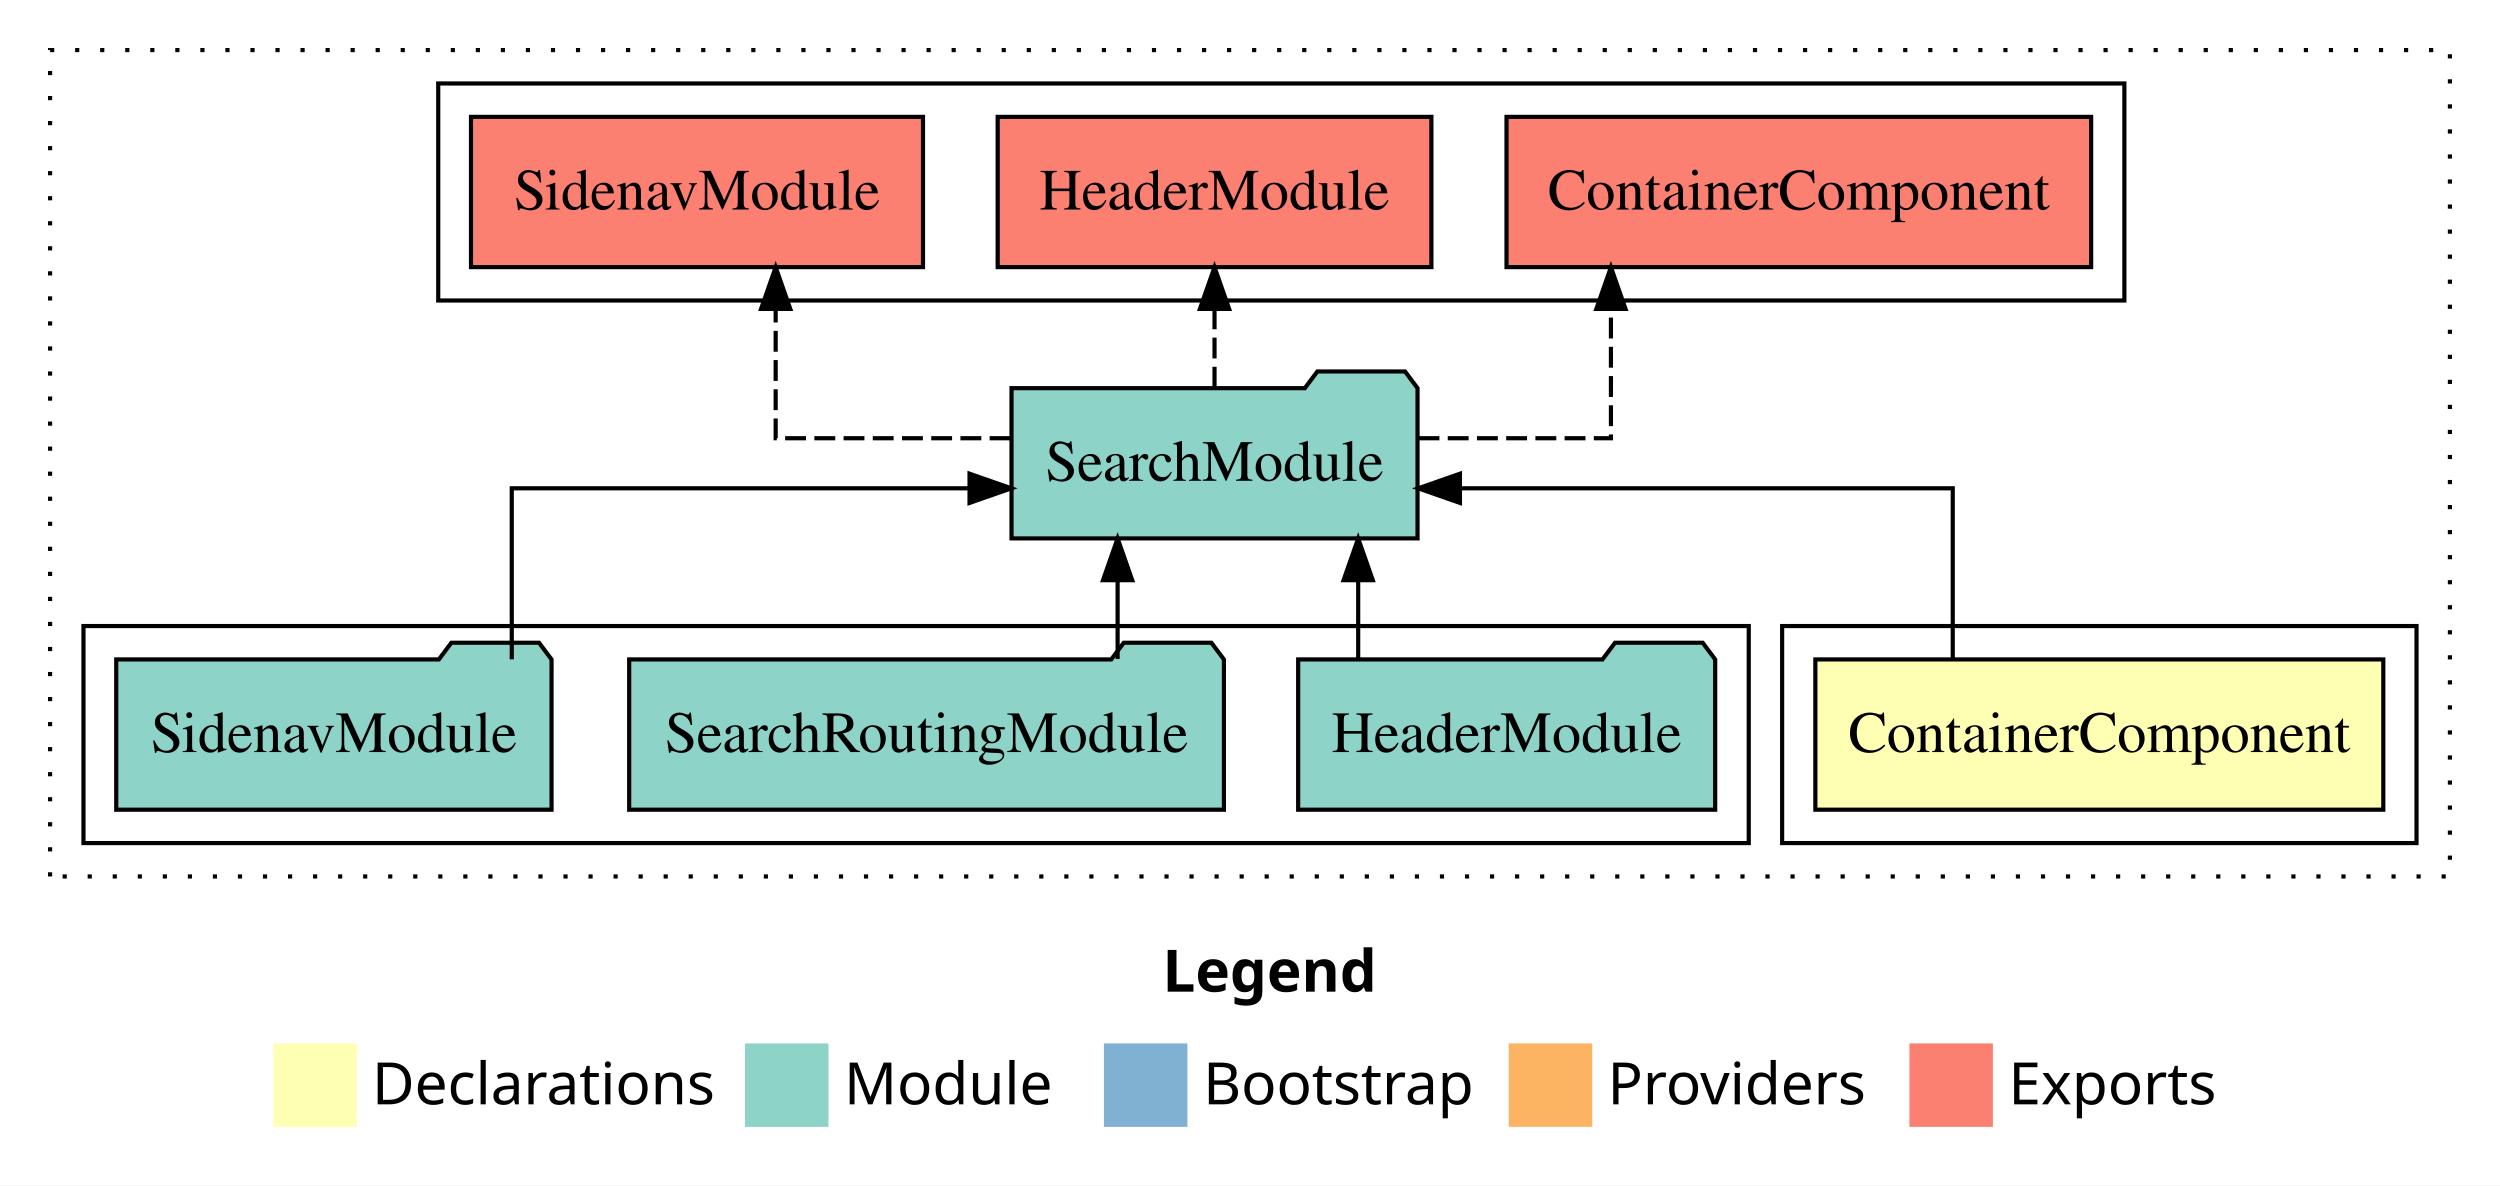
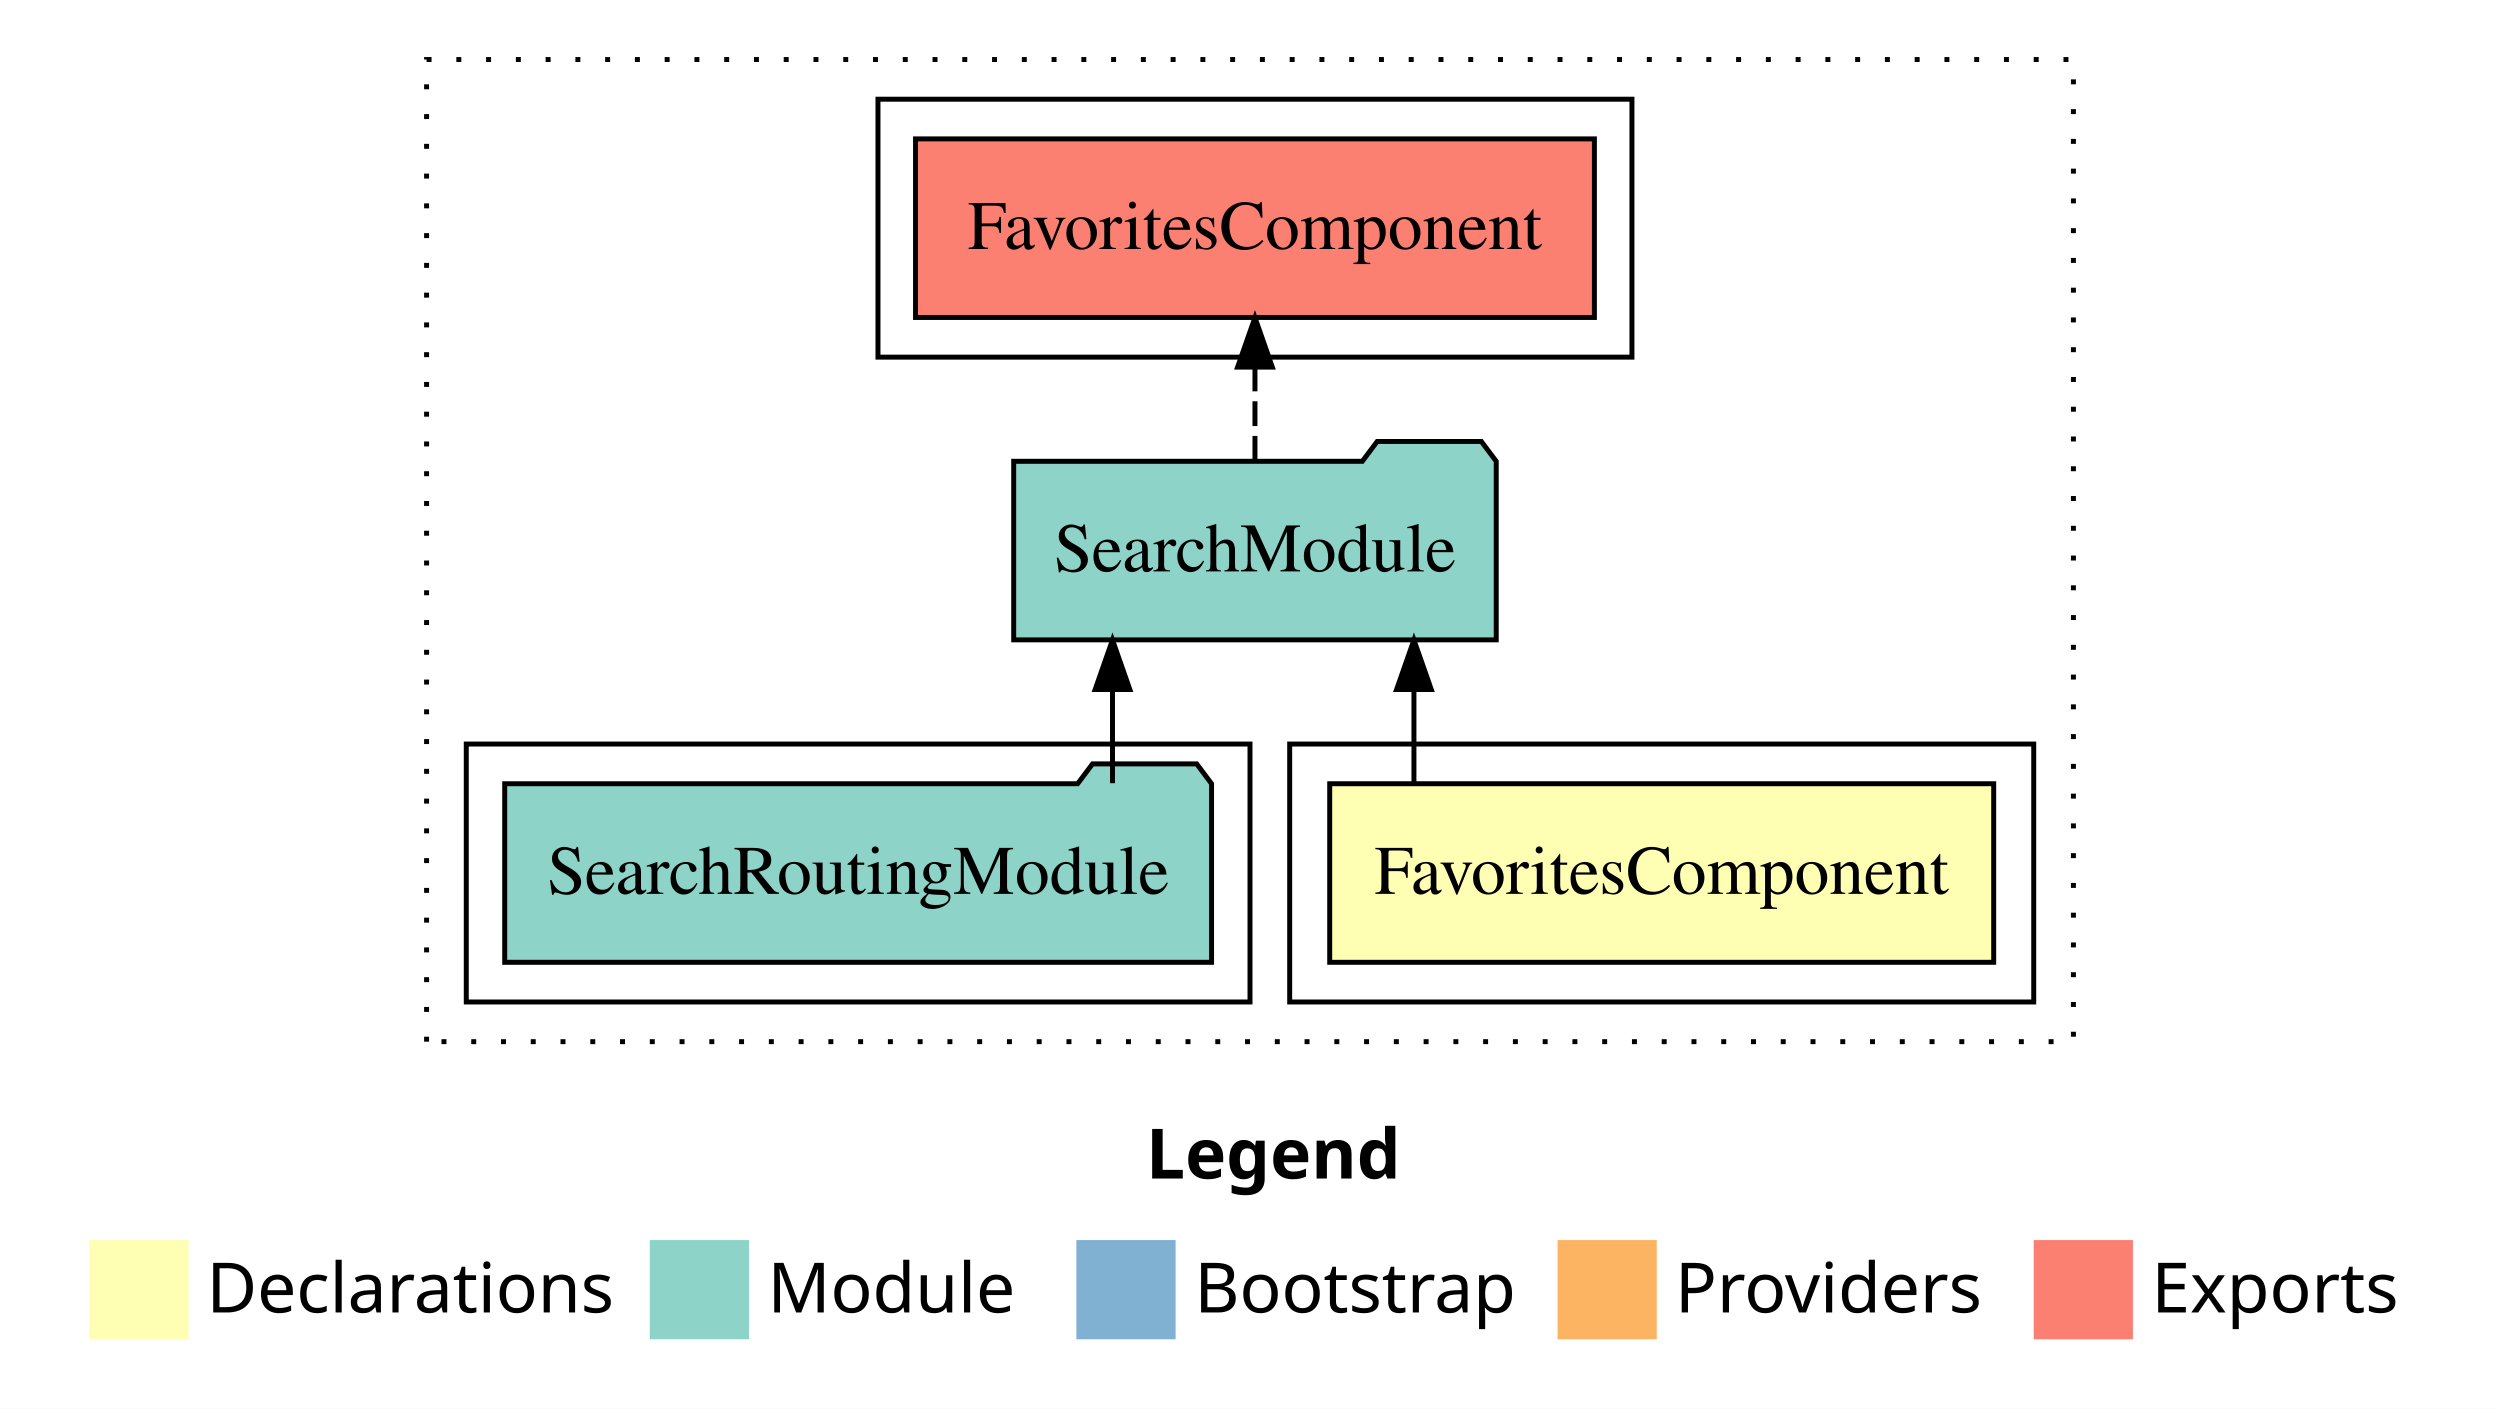
- <svg xmlns="http://www.w3.org/2000/svg" width="599pt" height="284pt" viewBox="0.00 0.00 599.00 284.00">
+ <svg xmlns="http://www.w3.org/2000/svg" width="504pt" height="284pt" viewBox="0.00 0.00 504.00 284.00">
  <g id="graph0" class="graph" transform="scale(1 1) rotate(0) translate(4 280)">
-     <polygon fill="white" stroke="transparent" points="-4,4 -4,-280 595,-280 595,4 -4,4" />
-     <text text-anchor="start" x="274.51" y="-42.4" font-family="sans-serif" font-weight="bold" font-size="14.00">Legend</text>
-     <polygon fill="#ffffb3" stroke="transparent" points="61.5,-10 61.5,-30 81.5,-30 81.5,-10 61.5,-10" />
-     <text text-anchor="start" x="85.13" y="-15.4" font-family="sans-serif" font-size="14.00">  Declarations</text>
-     <polygon fill="#8dd3c7" stroke="transparent" points="174.5,-10 174.5,-30 194.5,-30 194.5,-10 174.5,-10" />
-     <text text-anchor="start" x="198.23" y="-15.4" font-family="sans-serif" font-size="14.00">  Module</text>
-     <polygon fill="#80b1d3" stroke="transparent" points="260.5,-10 260.5,-30 280.5,-30 280.5,-10 260.5,-10" />
-     <text text-anchor="start" x="284.28" y="-15.4" font-family="sans-serif" font-size="14.00">  Bootstrap</text>
-     <polygon fill="#fdb462" stroke="transparent" points="357.5,-10 357.5,-30 377.5,-30 377.5,-10 357.5,-10" />
-     <text text-anchor="start" x="381.17" y="-15.4" font-family="sans-serif" font-size="14.00">  Providers</text>
-     <polygon fill="#fb8072" stroke="transparent" points="453.5,-10 453.5,-30 473.5,-30 473.5,-10 453.5,-10" />
-     <text text-anchor="start" x="477.23" y="-15.4" font-family="sans-serif" font-size="14.00">  Exports</text>
+     <polygon fill="white" stroke="transparent" points="-4,4 -4,-280 500,-280 500,4 -4,4" />
+     <text text-anchor="start" x="227.01" y="-42.4" font-family="sans-serif" font-weight="bold" font-size="14.00">Legend</text>
+     <polygon fill="#ffffb3" stroke="transparent" points="14,-10 14,-30 34,-30 34,-10 14,-10" />
+     <text text-anchor="start" x="37.63" y="-15.4" font-family="sans-serif" font-size="14.00">  Declarations</text>
+     <polygon fill="#8dd3c7" stroke="transparent" points="127,-10 127,-30 147,-30 147,-10 127,-10" />
+     <text text-anchor="start" x="150.73" y="-15.4" font-family="sans-serif" font-size="14.00">  Module</text>
+     <polygon fill="#80b1d3" stroke="transparent" points="213,-10 213,-30 233,-30 233,-10 213,-10" />
+     <text text-anchor="start" x="236.78" y="-15.4" font-family="sans-serif" font-size="14.00">  Bootstrap</text>
+     <polygon fill="#fdb462" stroke="transparent" points="310,-10 310,-30 330,-30 330,-10 310,-10" />
+     <text text-anchor="start" x="333.67" y="-15.4" font-family="sans-serif" font-size="14.00">  Providers</text>
+     <polygon fill="#fb8072" stroke="transparent" points="406,-10 406,-30 426,-30 426,-10 406,-10" />
+     <text text-anchor="start" x="429.73" y="-15.4" font-family="sans-serif" font-size="14.00">  Exports</text>
    <g id="clust1" class="cluster">
-       <polygon fill="none" stroke="black" stroke-dasharray="1,5" points="8,-70 8,-268 583,-268 583,-70 8,-70" />
+       <polygon fill="none" stroke="black" stroke-dasharray="1,5" points="82,-70 82,-268 414,-268 414,-70 82,-70" />
    </g>
    <g id="clust2" class="cluster">
-       <polygon fill="none" stroke="black" points="423,-78 423,-130 575,-130 575,-78 423,-78" />
+       <polygon fill="none" stroke="black" points="256,-78 256,-130 406,-130 406,-78 256,-78" />
+     </g>
+     <g id="clust5" class="cluster">
+       <polygon fill="none" stroke="black" points="173,-208 173,-260 325,-260 325,-208 173,-208" />
    </g>
    <g id="clust4" class="cluster">
-       <polygon fill="none" stroke="black" points="16,-78 16,-130 415,-130 415,-78 16,-78" />
-     </g>
-     <g id="clust5" class="cluster">
-       <polygon fill="none" stroke="black" points="101,-208 101,-260 505,-260 505,-208 101,-208" />
+       <polygon fill="none" stroke="black" points="90,-78 90,-130 248,-130 248,-78 90,-78" />
    </g>
    <g id="node1" class="node">
-       <polygon fill="#ffffb3" stroke="black" points="567.04,-122 430.96,-122 430.96,-86 567.04,-86 567.04,-122" />
-       <text text-anchor="middle" x="499" y="-99.8" font-family="Times,serif" font-size="14.00">ContainerComponent</text>
+       <polygon fill="#ffffb3" stroke="black" points="397.93,-122 264.07,-122 264.07,-86 397.93,-86 397.93,-122" />
+       <text text-anchor="middle" x="331" y="-99.8" font-family="Times,serif" font-size="14.00">FavoritesComponent</text>
    </g>
    <g id="node2" class="node">
-       <polygon fill="#8dd3c7" stroke="black" points="335.64,-187 332.64,-191 311.64,-191 308.64,-187 238.36,-187 238.36,-151 335.64,-151 335.64,-187" />
-       <text text-anchor="middle" x="287" y="-164.8" font-family="Times,serif" font-size="14.00">SearchModule</text>
+       <polygon fill="#8dd3c7" stroke="black" points="297.64,-187 294.64,-191 273.64,-191 270.64,-187 200.36,-187 200.36,-151 297.64,-151 297.64,-187" />
+       <text text-anchor="middle" x="249" y="-164.8" font-family="Times,serif" font-size="14.00">SearchModule</text>
    </g>
    <g id="edge1" class="edge">
-       <path fill="none" stroke="black" d="M463.88,-122.02C463.88,-139.37 463.88,-163 463.88,-163 463.88,-163 345.8,-163 345.8,-163" />
-       <polygon fill="black" stroke="black" points="345.8,-159.5 335.8,-163 345.8,-166.5 345.8,-159.5" />
+       <path fill="none" stroke="black" d="M281.05,-122.11C281.05,-122.11 281.05,-140.99 281.05,-140.99" />
+       <polygon fill="black" stroke="black" points="277.55,-140.99 281.05,-150.99 284.55,-140.99 277.55,-140.99" />
    </g>
-     <g id="node6" class="node">
-       <polygon fill="#fb8072" stroke="black" points="497.04,-252 356.96,-252 356.96,-216 497.04,-216 497.04,-252" />
-       <text text-anchor="middle" x="427" y="-229.8" font-family="Times,serif" font-size="14.00">ContainerComponent </text>
+     <g id="node4" class="node">
+       <polygon fill="#fb8072" stroke="black" points="317.43,-252 180.57,-252 180.57,-216 317.43,-216 317.43,-252" />
+       <text text-anchor="middle" x="249" y="-229.8" font-family="Times,serif" font-size="14.00">FavoritesComponent </text>
    </g>
-     <g id="edge5" class="edge">
-       <path fill="none" stroke="black" stroke-dasharray="5,2" d="M335.88,-175C359.15,-175 381.98,-175 381.98,-175 381.98,-175 381.98,-205.98 381.98,-205.98" />
-       <polygon fill="black" stroke="black" points="378.48,-205.98 381.98,-215.98 385.48,-205.98 378.48,-205.98" />
-     </g>
-     <g id="node7" class="node">
-       <polygon fill="#fb8072" stroke="black" points="338.96,-252 235.04,-252 235.04,-216 338.96,-216 338.96,-252" />
-       <text text-anchor="middle" x="287" y="-229.8" font-family="Times,serif" font-size="14.00">HeaderModule </text>
-     </g>
-     <g id="edge6" class="edge">
-       <path fill="none" stroke="black" stroke-dasharray="5,2" d="M287,-187.11C287,-187.11 287,-205.99 287,-205.99" />
-       <polygon fill="black" stroke="black" points="283.5,-205.99 287,-215.99 290.5,-205.99 283.5,-205.99" />
-     </g>
-     <g id="node8" class="node">
-       <polygon fill="#fb8072" stroke="black" points="217.15,-252 108.85,-252 108.85,-216 217.15,-216 217.15,-252" />
-       <text text-anchor="middle" x="163" y="-229.8" font-family="Times,serif" font-size="14.00">SidenavModule </text>
-     </g>
-     <g id="edge7" class="edge">
-       <path fill="none" stroke="black" stroke-dasharray="5,2" d="M238.12,-175C210.66,-175 181.85,-175 181.85,-175 181.85,-175 181.85,-205.98 181.85,-205.98" />
-       <polygon fill="black" stroke="black" points="178.35,-205.98 181.85,-215.98 185.35,-205.98 178.35,-205.98" />
+     <g id="edge3" class="edge">
+       <path fill="none" stroke="black" stroke-dasharray="5,2" d="M249,-187.11C249,-187.11 249,-205.99 249,-205.99" />
+       <polygon fill="black" stroke="black" points="245.5,-205.99 249,-215.99 252.5,-205.99 245.5,-205.99" />
    </g>
    <g id="node3" class="node">
-       <polygon fill="#8dd3c7" stroke="black" points="406.96,-122 403.96,-126 382.96,-126 379.96,-122 307.04,-122 307.04,-86 406.96,-86 406.96,-122" />
-       <text text-anchor="middle" x="357" y="-99.8" font-family="Times,serif" font-size="14.00">HeaderModule</text>
+       <polygon fill="#8dd3c7" stroke="black" points="240.25,-122 237.25,-126 216.25,-126 213.25,-122 97.75,-122 97.75,-86 240.25,-86 240.25,-122" />
+       <text text-anchor="middle" x="169" y="-99.8" font-family="Times,serif" font-size="14.00">SearchRoutingModule</text>
    </g>
    <g id="edge2" class="edge">
-       <path fill="none" stroke="black" d="M321.42,-122.11C321.42,-122.11 321.42,-140.99 321.42,-140.99" />
-       <polygon fill="black" stroke="black" points="317.92,-140.99 321.42,-150.99 324.92,-140.99 317.92,-140.99" />
-     </g>
-     <g id="node4" class="node">
-       <polygon fill="#8dd3c7" stroke="black" points="289.25,-122 286.25,-126 265.25,-126 262.25,-122 146.75,-122 146.75,-86 289.25,-86 289.25,-122" />
-       <text text-anchor="middle" x="218" y="-99.8" font-family="Times,serif" font-size="14.00">SearchRoutingModule</text>
-     </g>
-     <g id="edge3" class="edge">
-       <path fill="none" stroke="black" d="M263.78,-122.11C263.78,-122.11 263.78,-140.99 263.78,-140.99" />
-       <polygon fill="black" stroke="black" points="260.28,-140.99 263.78,-150.99 267.28,-140.99 260.28,-140.99" />
-     </g>
-     <g id="node5" class="node">
-       <polygon fill="#8dd3c7" stroke="black" points="128.15,-122 125.15,-126 104.15,-126 101.15,-122 23.85,-122 23.85,-86 128.15,-86 128.15,-122" />
-       <text text-anchor="middle" x="76" y="-99.8" font-family="Times,serif" font-size="14.00">SidenavModule</text>
-     </g>
-     <g id="edge4" class="edge">
-       <path fill="none" stroke="black" d="M118.62,-122.02C118.62,-139.37 118.62,-163 118.62,-163 118.62,-163 228.3,-163 228.3,-163" />
-       <polygon fill="black" stroke="black" points="228.3,-166.5 238.3,-163 228.3,-159.5 228.3,-166.5" />
+       <path fill="none" stroke="black" d="M220.28,-122.11C220.28,-122.11 220.28,-140.99 220.28,-140.99" />
+       <polygon fill="black" stroke="black" points="216.78,-140.99 220.28,-150.99 223.78,-140.99 216.78,-140.99" />
    </g>
  </g>
</svg>
